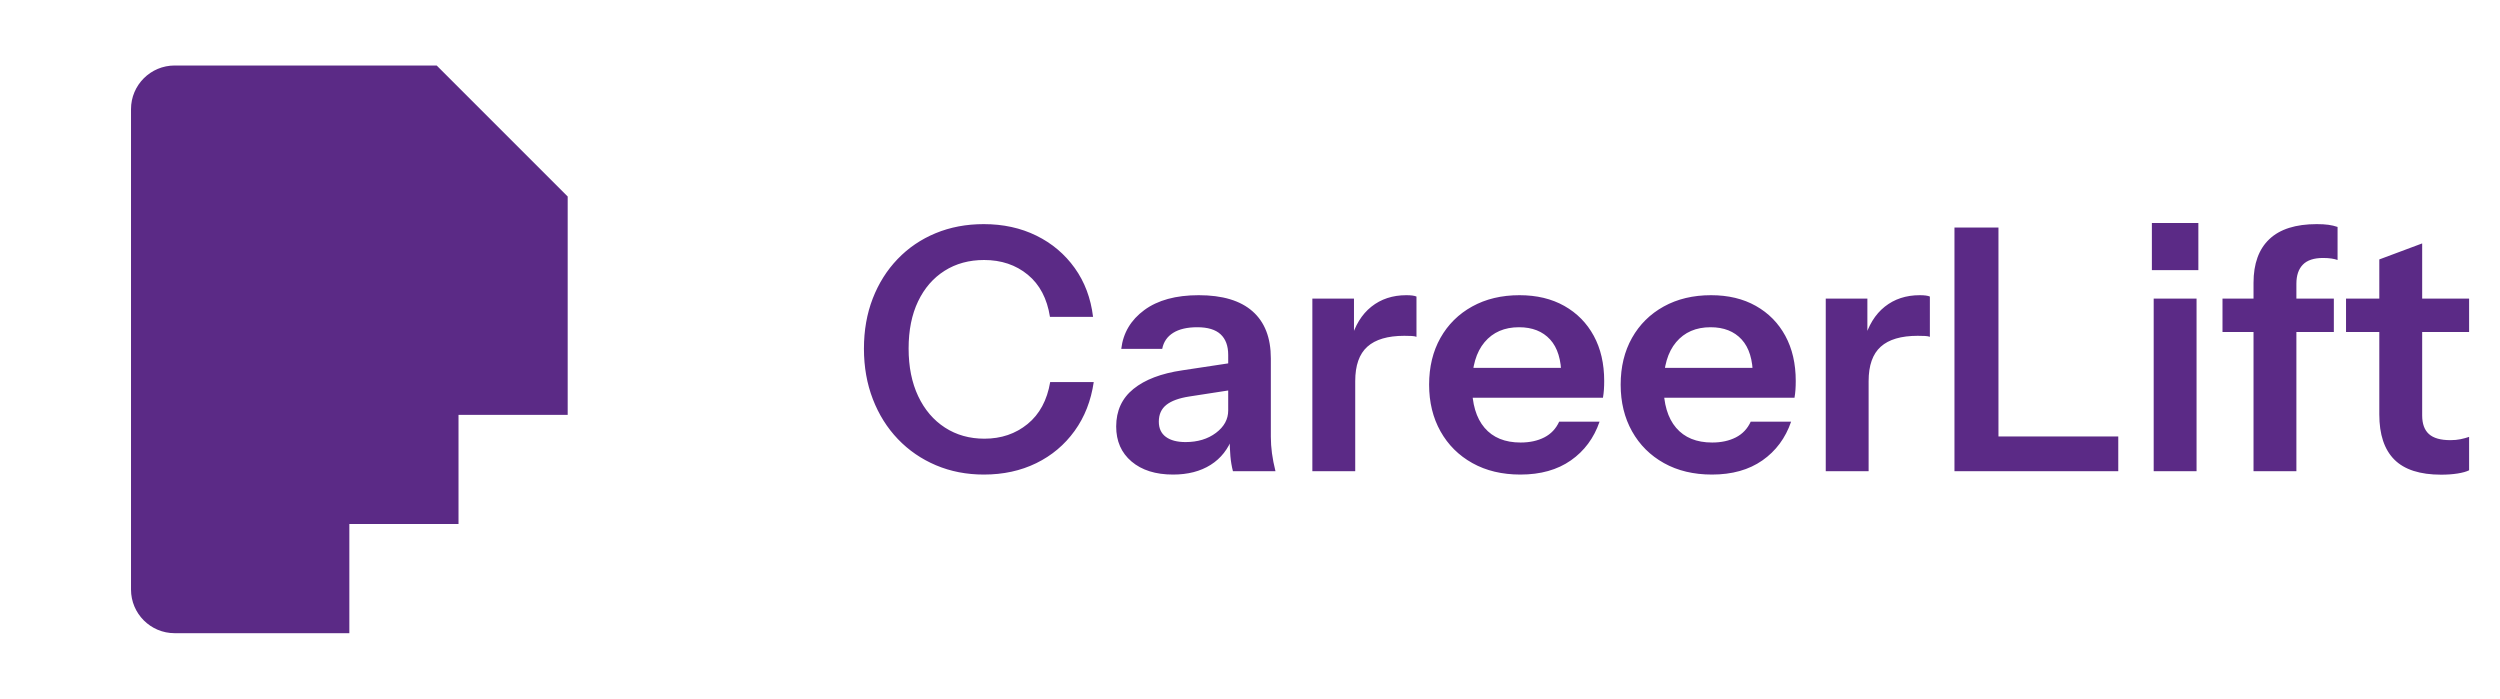
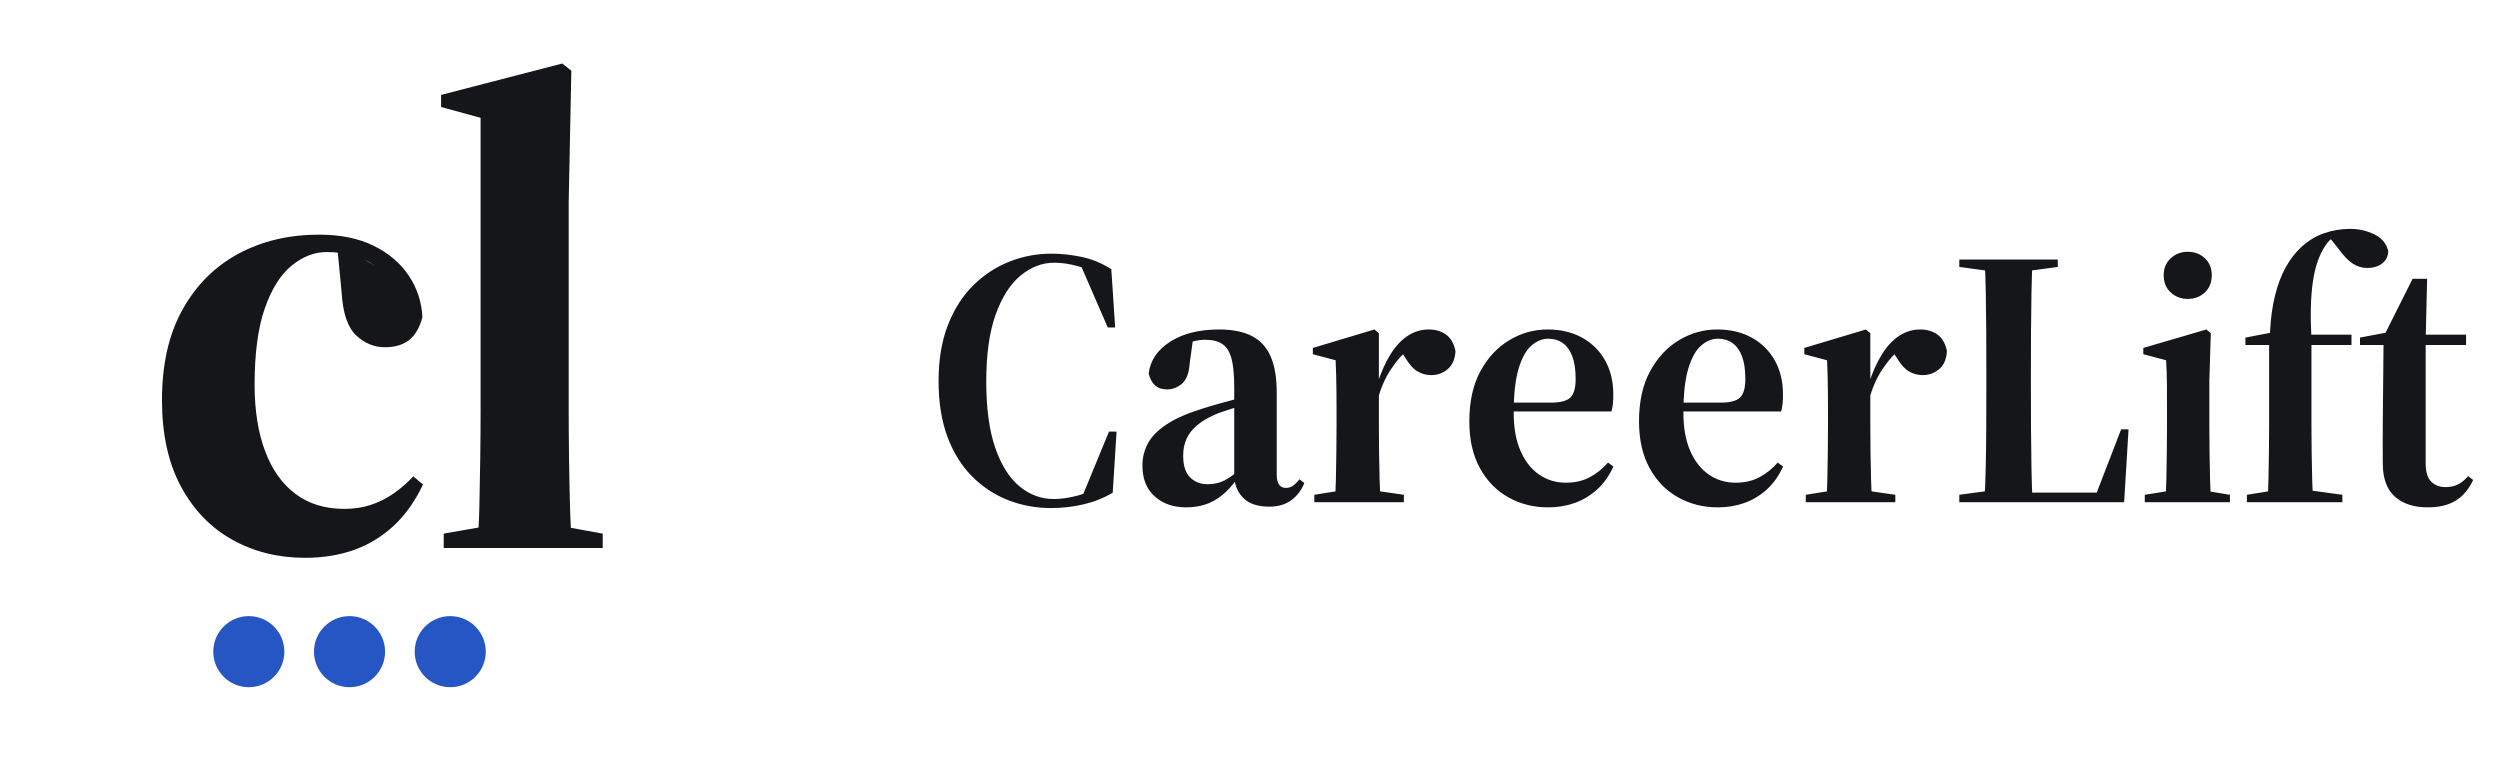
- <svg xmlns="http://www.w3.org/2000/svg" viewBox="0 0 916 256" width="916" height="256" role="img" aria-labelledby="t">
+ <svg xmlns="http://www.w3.org/2000/svg" viewBox="0 0 844 256" width="844" height="256" role="img" aria-labelledby="t">
  <g id="symbol">
-     <path fill="#5B2A86" d="M64 24 H160 L208 72 V152 H168 V192 H128 V232 H64 A16 16 0 0 1 48 216 V40 A16 16 0 0 1 64 24 Z" />
+     <path fill="#14161A" transform="translate(47.63,35.00) scale(2.2388)" d="M24.742 68.483Q18.642 68.483 13.744 65.748Q8.846 63.012 5.998 57.706Q3.15 52.4 3.15 44.717Q3.15 36.575 6.265 31.019Q9.38 25.463 14.719 22.607Q20.058 19.75 26.833 19.75Q31.682 19.75 35.086 21.434Q38.49 23.117 40.369 25.935Q42.249 28.754 42.424 32.166Q41.828 34.504 40.454 35.616Q39.079 36.728 36.742 36.728Q34.363 36.728 32.449 34.956Q30.535 33.183 30.247 28.564L29.55 21.272L35.278 24.409Q33.465 23.246 31.713 22.811Q29.961 22.375 27.965 22.375Q25.218 22.375 22.712 24.411Q20.205 26.447 18.661 30.849Q17.118 35.251 17.118 42.38Q17.118 48.175 18.697 52.386Q20.276 56.596 23.287 58.851Q26.297 61.105 30.648 61.105Q32.798 61.105 34.632 60.503Q36.465 59.901 38.061 58.796Q39.657 57.692 41.045 56.2L42.516 57.425Q40.674 61.296 38.012 63.725Q35.35 66.154 32.037 67.319Q28.725 68.483 24.742 68.483ZM45.638 67.0V64.834L54.105 63.35H61.457L69.611 64.834V67.0ZM50.656 67.0Q50.927 64.417 51.012 60.794Q51.097 57.171 51.147 53.298Q51.197 49.425 51.197 46.083V2.132L45.238 0.503V-1.322L63.515 -6.055L64.881 -4.972L64.481 14.877V46.083Q64.481 49.425 64.531 53.298Q64.581 57.171 64.681 60.794Q64.781 64.417 65.023 67.0Z" />
+     <circle fill="#2556C4" cx="84" cy="220" r="12" />
+     <circle fill="#2556C4" cx="118" cy="220" r="12" />
+     <circle fill="#2556C4" cx="152" cy="220" r="12" />
  </g>
  <g id="wordmark">
-     <path fill="#5B2A86" transform="translate(312,83.36)" d="M48.484 90.52Q38.977 90.52 30.938 87.11Q22.899 83.7 16.988 77.521Q11.077 71.341 7.812 62.889Q4.547 54.436 4.547 44.392Q4.547 34.348 7.771 26.019Q10.995 17.691 16.885 11.553Q22.775 5.415 30.814 2.087Q38.853 -1.24 48.443 -1.24Q59.148 -1.24 67.725 2.976Q76.301 7.192 81.778 14.839Q87.255 22.485 88.495 32.736H72.705Q71.135 22.692 64.583 17.298Q58.032 11.904 48.567 11.904Q40.341 11.904 34.1 15.851Q27.859 19.799 24.387 27.053Q20.915 34.307 20.915 44.309Q20.915 54.395 24.428 61.814Q27.941 69.233 34.224 73.305Q40.507 77.376 48.691 77.376Q57.908 77.376 64.501 72.003Q71.093 66.629 72.788 56.627H88.743Q87.255 66.877 81.737 74.524Q76.219 82.171 67.683 86.345Q59.148 90.52 48.484 90.52ZM139.748 89.28Q139.087 86.759 138.818 83.783Q138.549 80.807 138.549 76.673H138.012V46.665Q138.012 41.705 135.222 39.122Q132.432 36.539 126.687 36.539Q121.148 36.539 117.862 38.585Q114.576 40.631 113.832 44.475H98.828Q99.861 35.712 107.26 30.256Q114.659 24.8 127.224 24.8Q140.244 24.8 146.94 30.711Q153.636 36.621 153.636 47.947V76.673Q153.636 79.649 154.049 82.729Q154.463 85.808 155.331 89.28ZM117.8 90.52Q108.252 90.52 102.61 85.746Q96.968 80.972 96.968 72.912Q96.968 64.273 103.292 59.148Q109.616 54.023 121.189 52.328L140.864 49.352V59.272L123.752 61.917Q118.131 62.785 115.361 64.976Q112.592 67.167 112.592 71.135Q112.592 74.813 115.175 76.715Q117.759 78.616 122.388 78.616Q129.043 78.616 133.527 75.247Q138.012 71.879 138.012 67.043L139.707 76.591Q137.227 83.411 131.585 86.965Q125.943 90.52 117.8 90.52ZM168.847 89.28V26.04H184.099V41.333H184.553V89.28ZM184.553 56.296 182.941 41.292Q185.173 33.232 190.464 29.016Q195.755 24.8 203.277 24.8Q205.881 24.8 206.997 25.296V40.052Q206.377 39.804 205.261 39.742Q204.145 39.68 202.533 39.68Q193.44 39.68 188.997 43.669Q184.553 47.657 184.553 56.296ZM245.065 90.52Q235.021 90.52 227.499 86.325Q219.976 82.129 215.801 74.689Q211.627 67.249 211.627 57.577Q211.627 47.823 215.781 40.445Q219.935 33.067 227.416 28.933Q234.897 24.8 244.735 24.8Q254.2 24.8 261.165 28.727Q268.129 32.653 271.953 39.68Q275.776 46.707 275.776 56.213Q275.776 57.949 275.673 59.437Q275.569 60.925 275.321 62.372H221.381V51.419H263.293L260.069 54.436Q260.069 45.508 255.957 41.023Q251.844 36.539 244.569 36.539Q236.551 36.539 231.942 42.015Q227.333 47.492 227.333 57.784Q227.333 67.993 231.942 73.387Q236.551 78.781 245.148 78.781Q250.149 78.781 253.828 76.901Q257.507 75.02 259.284 71.135H274.081Q270.981 80.145 263.562 85.333Q256.143 90.52 245.065 90.52ZM315.249 90.52Q305.205 90.52 297.683 86.325Q290.16 82.129 285.985 74.689Q281.811 67.249 281.811 57.577Q281.811 47.823 285.965 40.445Q290.119 33.067 297.6 28.933Q305.081 24.8 314.919 24.8Q324.384 24.8 331.349 28.727Q338.313 32.653 342.137 39.68Q345.96 46.707 345.96 56.213Q345.96 57.949 345.857 59.437Q345.753 60.925 345.505 62.372H291.565V51.419H333.477L330.253 54.436Q330.253 45.508 326.141 41.023Q322.028 36.539 314.753 36.539Q306.735 36.539 302.126 42.015Q297.517 47.492 297.517 57.784Q297.517 67.993 302.126 73.387Q306.735 78.781 315.332 78.781Q320.333 78.781 324.012 76.901Q327.691 75.02 329.468 71.135H344.265Q341.165 80.145 333.746 85.333Q326.327 90.52 315.249 90.52ZM356.955 89.28V26.04H372.207V41.333H372.661V89.28ZM372.661 56.296 371.049 41.292Q373.281 33.232 378.572 29.016Q383.863 24.8 391.385 24.8Q393.989 24.8 395.105 25.296V40.052Q394.485 39.804 393.369 39.742Q392.253 39.68 390.641 39.68Q381.548 39.68 377.105 43.669Q372.661 47.657 372.661 56.296ZM404.116 89.28V0.0H420.236V89.28ZM411.804 89.28V76.549H464.132V89.28ZM477.111 89.28V26.04H492.817V89.28ZM476.449 15.624V-1.653H493.479V15.624ZM513.691 89.28V20.253Q513.691 9.755 519.498 4.257Q525.305 -1.24 536.837 -1.24Q539.4 -1.24 541.157 -0.992Q542.913 -0.744 544.484 -0.207V11.904Q543.616 11.573 542.273 11.367Q540.929 11.16 539.193 11.16Q534.151 11.16 531.774 13.599Q529.397 16.037 529.397 20.584V89.28ZM502.324 38.275V26.04H543.12V38.275ZM582.428 90.561Q570.813 90.561 565.295 85.043Q559.777 79.525 559.777 68.489V11.697L575.484 5.828V68.861Q575.484 73.449 577.964 75.681Q580.444 77.913 585.817 77.913Q587.884 77.913 589.558 77.562Q591.232 77.211 592.679 76.715V88.949Q591.191 89.693 588.483 90.127Q585.776 90.561 582.428 90.561ZM547.584 38.275V26.04H592.679V38.275Z" />
+     <path fill="#14161A" transform="translate(312,86.46)" d="M42.854 85.064Q35.18 85.064 28.323 82.38Q21.466 79.696 16.152 74.346Q10.838 68.996 7.85 60.968Q4.863 52.94 4.863 42.188Q4.863 31.367 8.007 23.305Q11.151 15.243 16.559 9.893Q21.967 4.542 28.792 1.858Q35.616 -0.826 42.913 -0.826Q47.961 -0.826 53.224 0.293Q58.487 1.411 63.176 4.423L64.48 24.094H61.981L52.735 2.806L59.661 4.888L60.157 7.726Q55.97 4.52 51.793 3.375Q47.616 2.229 43.924 2.229Q37.836 2.229 32.571 6.552Q27.307 10.876 24.134 19.73Q20.961 28.584 20.961 42.308Q20.961 55.966 24.012 64.759Q27.063 73.551 32.238 77.78Q37.413 82.01 43.745 82.01Q47.516 82.01 51.894 80.829Q56.272 79.649 60.396 76.453L60.138 79.351L53.276 81.372L62.399 59.253H64.957L63.653 79.884Q59.093 82.584 53.731 83.824Q48.369 85.064 42.854 85.064ZM88.384 84.825Q81.986 84.825 77.834 81.131Q73.683 77.436 73.683 70.68Q73.683 66.629 75.562 63.175Q77.44 59.721 81.96 56.738Q86.48 53.755 94.43 51.339Q96.547 50.655 99.446 49.846Q102.344 49.038 105.754 48.14Q109.164 47.242 112.603 46.379V48.878Q107.437 50.416 103.591 51.592Q99.745 52.768 97.88 53.64Q94.216 55.293 91.927 57.295Q89.638 59.297 88.54 61.754Q87.442 64.212 87.442 67.349Q87.442 72.424 89.786 74.718Q92.13 77.012 95.648 77.012Q97.797 77.012 99.606 76.456Q101.415 75.901 103.499 74.457Q105.584 73.012 108.403 70.322L109.395 75.163H105.675Q103.135 78.699 100.442 80.835Q97.748 82.97 94.774 83.898Q91.801 84.825 88.384 84.825ZM116.533 84.587Q110.92 84.587 108.02 81.921Q105.119 79.255 104.673 74.745V74.369V44.116Q104.673 38.04 103.753 34.602Q102.832 31.165 100.706 29.709Q98.58 28.253 94.869 28.253Q92.9 28.253 90.989 28.747Q89.079 29.24 87.307 29.98L90.908 26.98L89.646 36.128Q89.343 41.053 87.078 43.029Q84.813 45.004 82.061 45.004Q79.438 45.004 77.932 43.635Q76.425 42.267 75.791 39.58Q76.64 32.989 83.079 28.88Q89.519 24.772 99.578 24.772Q106.376 24.772 110.678 27.011Q114.979 29.25 117.003 33.944Q119.026 38.638 119.026 46.037V73.753Q119.026 76.182 119.855 77.221Q120.683 78.261 122.033 78.261Q123.388 78.261 124.375 77.614Q125.362 76.966 126.717 75.359L128.343 76.608Q126.91 80.228 123.938 82.407Q120.966 84.587 116.533 84.587ZM131.715 83.08V80.581L142.589 78.836H149.9L161.946 80.581V83.08ZM138.593 83.08Q138.905 79.971 138.999 75.419Q139.093 70.868 139.155 66.007Q139.217 61.146 139.217 57.049V52.761Q139.217 48.967 139.188 46.014Q139.158 43.061 139.096 40.45Q139.034 37.839 138.91 35.166L131.219 33.122V31.0L152.004 24.772L153.51 26.021V42.81V43.246V57.049Q153.51 61.146 153.572 66.007Q153.634 70.868 153.758 75.419Q153.882 79.971 154.135 83.08ZM152.835 49.713 151.09 43.541H152.826Q154.87 37.222 157.464 33.103Q160.059 28.983 163.306 26.877Q166.552 24.772 170.332 24.772Q173.832 24.772 176.232 26.529Q178.632 28.286 179.376 32.108Q179.123 36.183 176.721 38.181Q174.319 40.179 171.195 40.179Q168.696 40.179 166.572 38.927Q164.448 37.676 162.642 34.648L160.31 31.097L164.052 31.254Q160.93 33.183 157.583 38.209Q154.236 43.235 152.835 49.713ZM210.626 84.825Q203.236 84.825 197.18 81.415Q191.125 78.005 187.584 71.521Q184.043 65.036 184.043 55.781Q184.043 45.773 187.772 38.891Q191.502 32.009 197.53 28.391Q203.558 24.772 210.447 24.772Q217.18 24.772 222.184 27.571Q227.188 30.371 229.916 35.278Q232.644 40.185 232.644 46.633Q232.644 48.553 232.523 49.781Q232.401 51.01 232.029 52.447H189.712V49.462H211.677Q216.372 49.462 218.154 47.749Q219.937 46.035 219.937 41.52Q219.937 36.808 218.805 33.818Q217.673 30.829 215.594 29.357Q213.514 27.886 210.704 27.886Q207.637 27.886 204.949 30.265Q202.261 32.643 200.645 38.122Q199.029 43.601 199.029 52.965Q199.029 60.465 201.316 65.728Q203.603 70.991 207.592 73.744Q211.58 76.497 216.65 76.497Q221.265 76.497 224.745 74.626Q228.226 72.755 230.88 69.688L232.68 71.066Q230.444 75.902 227.059 78.908Q223.674 81.914 219.543 83.37Q215.412 84.825 210.626 84.825ZM267.914 84.825Q260.524 84.825 254.468 81.415Q248.413 78.005 244.872 71.521Q241.331 65.036 241.331 55.781Q241.331 45.773 245.06 38.891Q248.79 32.009 254.818 28.391Q260.846 24.772 267.735 24.772Q274.468 24.772 279.472 27.571Q284.476 30.371 287.204 35.278Q289.932 40.185 289.932 46.633Q289.932 48.553 289.811 49.781Q289.689 51.01 289.317 52.447H247V49.462H268.965Q273.66 49.462 275.442 47.749Q277.225 46.035 277.225 41.52Q277.225 36.808 276.093 33.818Q274.961 30.829 272.882 29.357Q270.802 27.886 267.992 27.886Q264.925 27.886 262.237 30.265Q259.549 32.643 257.933 38.122Q256.317 43.601 256.317 52.965Q256.317 60.465 258.604 65.728Q260.891 70.991 264.88 73.744Q268.868 76.497 273.938 76.497Q278.553 76.497 282.033 74.626Q285.514 72.755 288.168 69.688L289.968 71.066Q287.732 75.902 284.347 78.908Q280.962 81.914 276.831 83.37Q272.7 84.825 267.914 84.825ZM297.627 83.08V80.581L308.501 78.836H315.812L327.858 80.581V83.08ZM304.505 83.08Q304.817 79.971 304.911 75.419Q305.005 70.868 305.067 66.007Q305.129 61.146 305.129 57.049V52.761Q305.129 48.967 305.1 46.014Q305.07 43.061 305.008 40.45Q304.946 37.839 304.822 35.166L297.131 33.122V31.0L317.916 24.772L319.422 26.021V42.81V43.246V57.049Q319.422 61.146 319.484 66.007Q319.546 70.868 319.67 75.419Q319.794 79.971 320.047 83.08ZM318.747 49.713 317.002 43.541H318.738Q320.782 37.222 323.376 33.103Q325.971 28.983 329.218 26.877Q332.464 24.772 336.244 24.772Q339.744 24.772 342.144 26.529Q344.544 28.286 345.288 32.108Q345.035 36.183 342.633 38.181Q340.231 40.179 337.107 40.179Q334.608 40.179 332.484 38.927Q330.36 37.676 328.554 34.648L326.222 31.097L329.964 31.254Q326.842 33.183 323.495 38.209Q320.148 43.235 318.747 49.713ZM349.459 83.08V80.581L362.355 78.836H369.688V83.08ZM357.963 83.08Q358.211 78.206 358.367 71.626Q358.523 65.045 358.555 57.95Q358.588 50.854 358.588 44.411V39.019Q358.588 32.615 358.555 25.748Q358.523 18.881 358.399 12.467Q358.275 6.054 358.027 1.158H374.194Q373.946 6.076 373.822 12.478Q373.698 18.881 373.666 25.758Q373.634 32.636 373.634 39.019V44.411Q373.634 50.854 373.666 57.955Q373.698 65.055 373.822 71.632Q373.946 78.209 374.194 83.08ZM366.338 83.08V79.847H399.636L395.182 81.592L404.097 58.481H406.596L405.108 83.08ZM349.459 3.657V1.158H382.703V3.657L369.807 5.403H362.355ZM412.079 83.08V80.581L422.953 78.836H430.264L440.822 80.581V83.08ZM418.957 83.08Q419.269 79.971 419.363 75.419Q419.457 70.868 419.519 65.998Q419.581 61.128 419.581 57.024V52.79Q419.581 47.122 419.552 43.198Q419.522 39.274 419.274 35.166L411.583 33.122V31.0L432.864 24.772L434.37 26.019L433.874 42.16V57.02Q433.874 61.125 433.936 65.997Q433.998 70.868 434.122 75.419Q434.246 79.971 434.499 83.08ZM426.579 14.455Q423.243 14.455 420.853 12.284Q418.462 10.112 418.462 6.45Q418.462 2.912 420.853 0.725Q423.243 -1.461 426.579 -1.461Q430.039 -1.461 432.367 0.729Q434.695 2.92 434.695 6.439Q434.695 10.082 432.367 12.268Q430.039 14.455 426.579 14.455ZM446.551 83.08V80.581L457.425 78.836H465.986L478.784 80.581V83.08ZM453.429 83.08Q453.741 79.971 453.835 75.419Q453.929 70.868 453.991 66.007Q454.053 61.146 454.053 57.049V30.008H446.055V27.509L457.048 25.396L454.118 29.374L454.371 25.368Q454.743 18.412 456.107 13.069Q457.471 7.726 459.666 3.767Q461.861 -0.192 464.823 -2.965Q468.313 -6.203 472.548 -7.698Q476.783 -9.193 481.468 -9.193Q485.658 -9.193 489.503 -7.379Q493.347 -5.564 494.28 -1.673Q494.156 1.083 492.128 2.548Q490.1 4.013 487.298 4.013Q484.546 4.013 482.298 2.534Q480.05 1.055 477.57 -2.345L474.006 -6.842V-7.467H478.092V-6.842Q477.014 -6.718 475.752 -6.206Q474.49 -5.695 473.095 -3.634Q471.473 -1.204 470.421 1.839Q469.37 4.882 468.819 8.698Q468.268 12.515 468.151 17.259Q468.034 22.003 468.346 28.024V57.049Q468.346 61.146 468.408 66.007Q468.47 70.868 468.594 75.419Q468.718 79.971 468.971 83.08ZM461.442 30.008V26.517H481.861V30.008ZM500.227 30.008V26.517H520.541V30.008ZM507.648 84.825Q500.533 84.825 496.482 81.181Q492.431 77.536 492.431 70.049Q492.431 66.255 492.399 63.245Q492.366 60.234 492.431 55.568L492.679 30.008H484.735V27.509L496.504 25.277L492.297 28.005L502.487 7.669H507.403L506.907 28.005V29.016V69.829Q506.907 74.344 508.799 76.164Q510.692 77.985 513.594 77.985Q516.074 77.985 517.86 77.06Q519.646 76.134 521.254 74.279L522.939 75.588Q521.571 78.523 519.543 80.584Q517.515 82.644 514.609 83.735Q511.704 84.825 507.648 84.825Z" />
  </g>
</svg>
